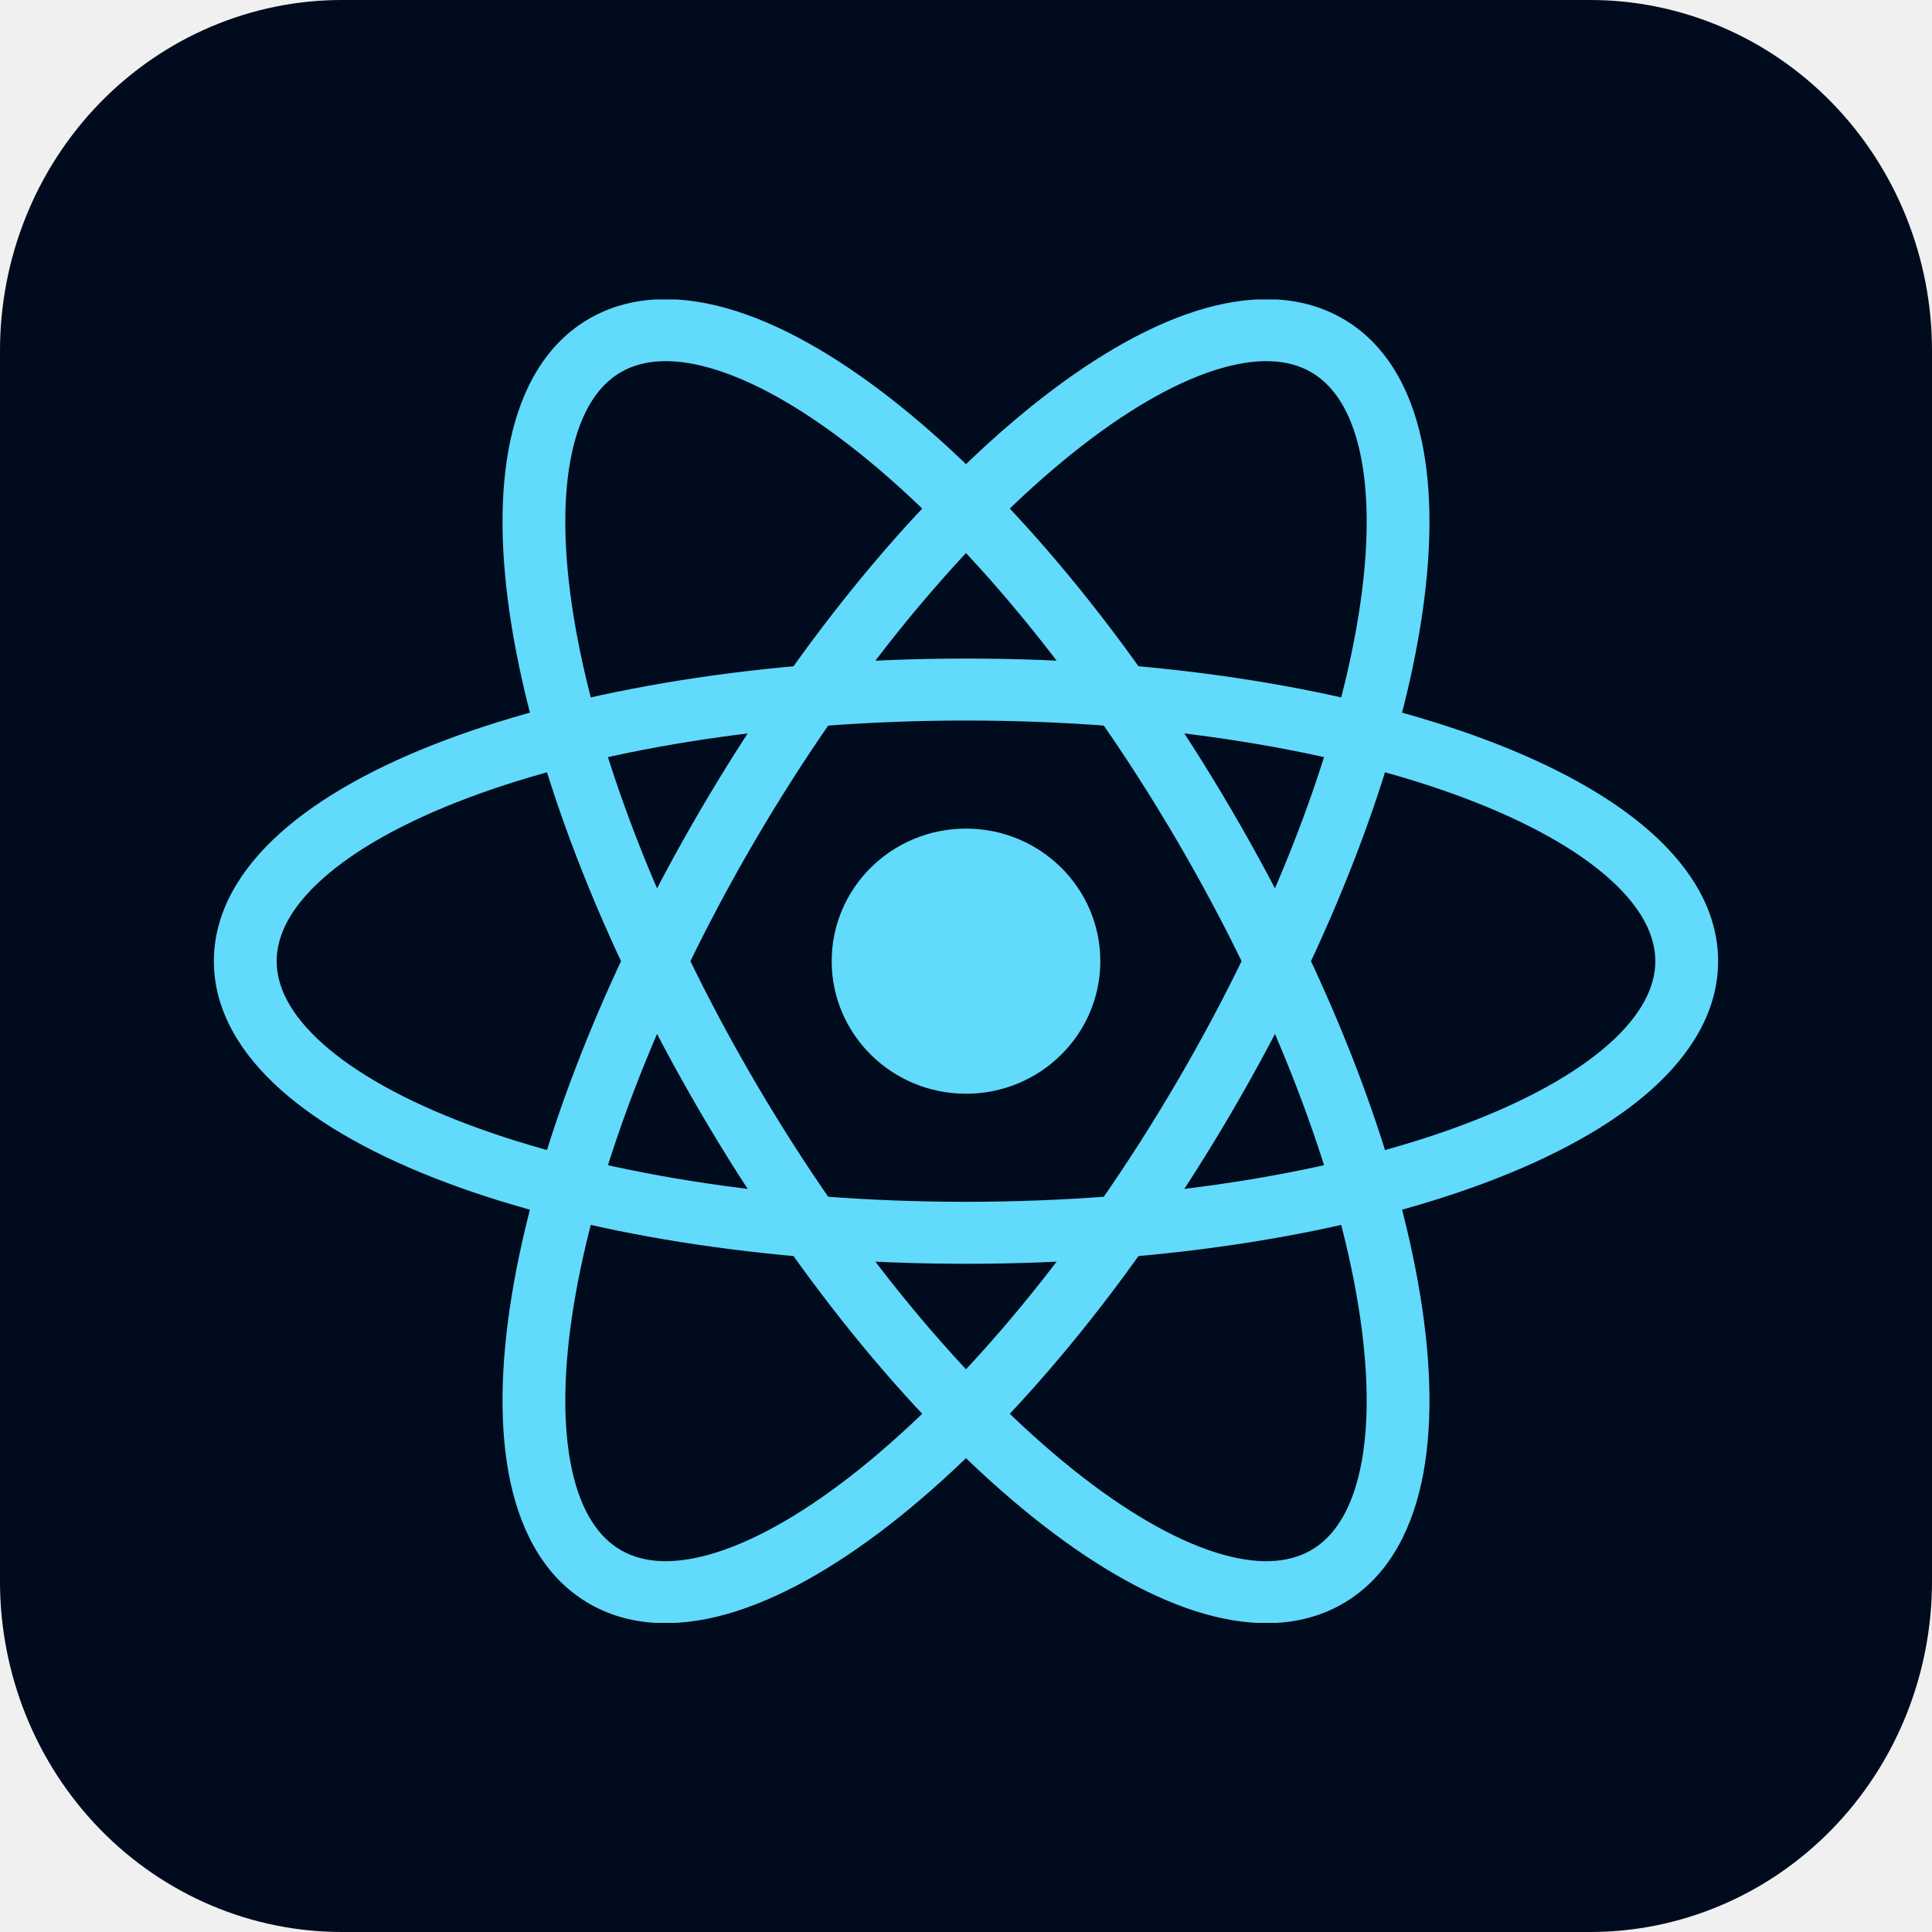
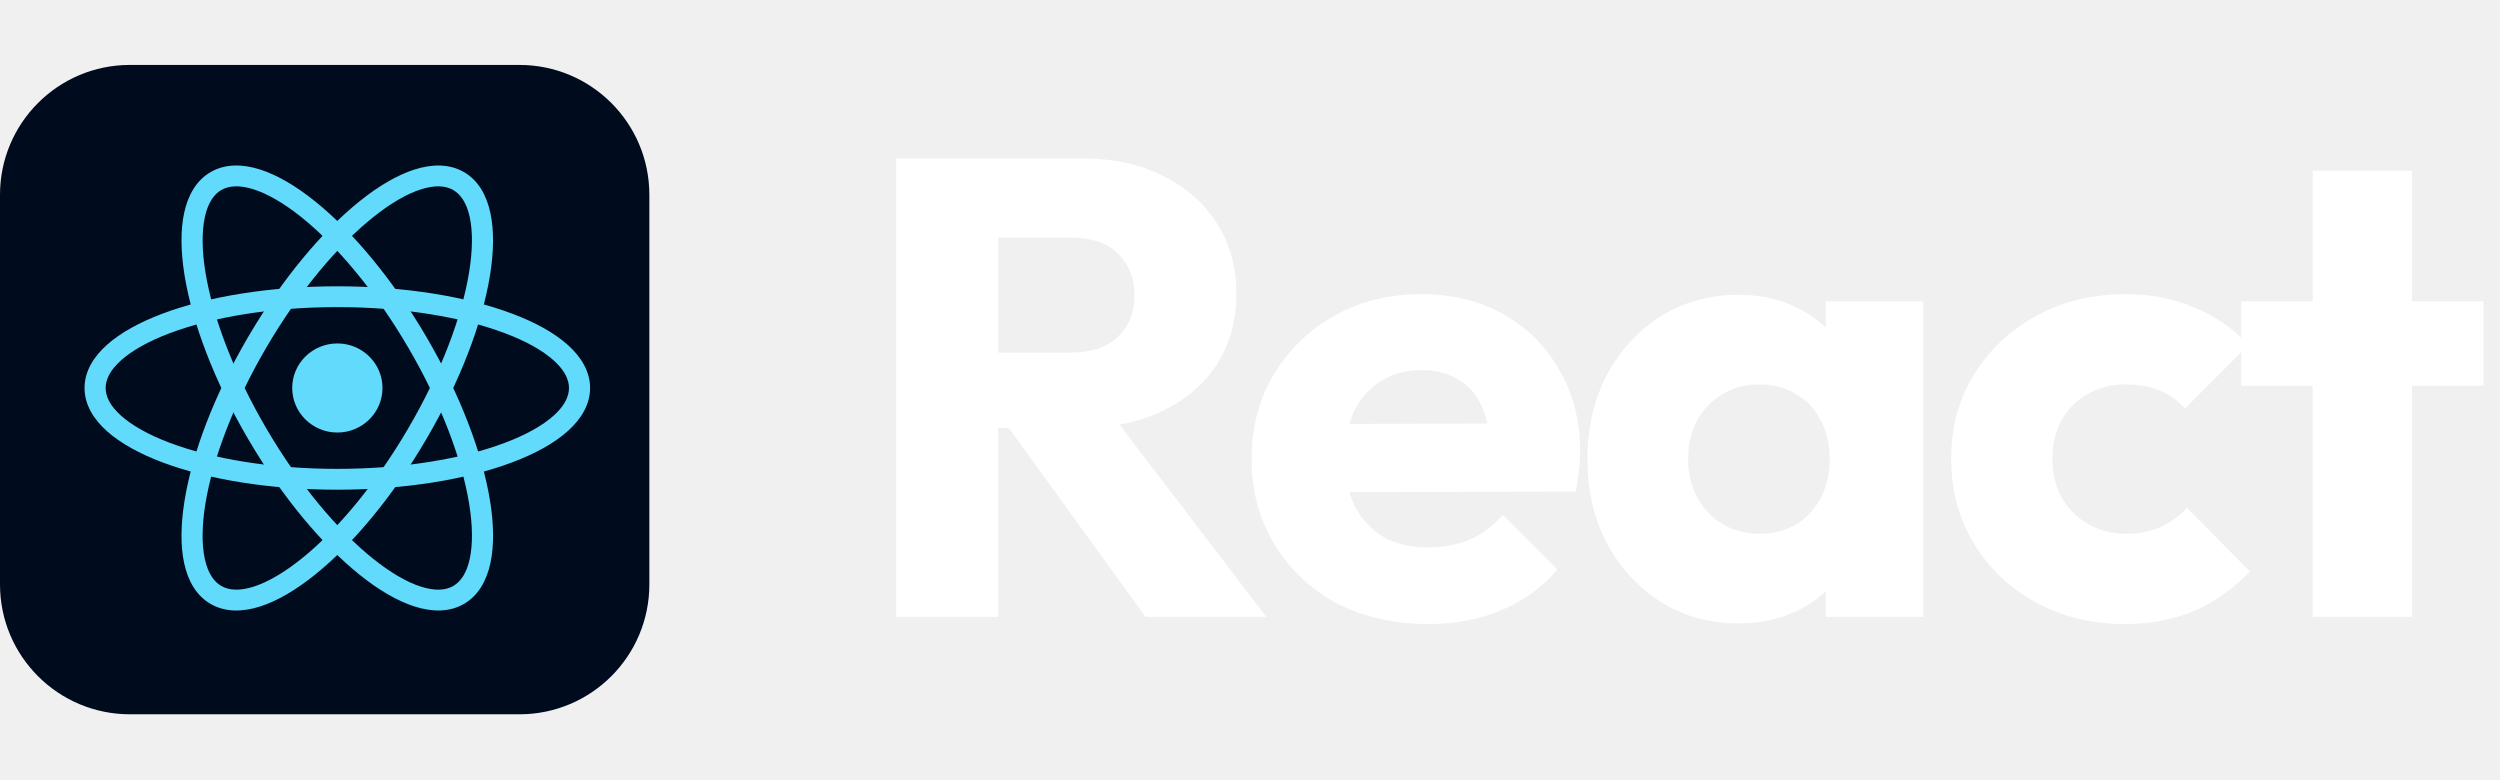
- <svg xmlns="http://www.w3.org/2000/svg" width="200" height="200" viewBox="0 0 200 200" fill="none">
-   <g clip-path="url(#clip0_1302_19)">
-     <path d="M35.417 1.61203e-05H164.583C169.236 -0.004 173.843 0.932 178.142 2.756C182.441 4.58 186.347 7.255 189.636 10.629C192.926 14.003 195.535 18.009 197.313 22.419C199.091 26.828 200.004 31.553 200 36.325V163.675C200.004 168.447 199.091 173.172 197.313 177.581C195.535 181.991 192.926 185.997 189.636 189.371C186.347 192.745 182.441 195.42 178.142 197.244C173.843 199.068 169.236 200.004 164.583 200H35.417C30.765 200.004 26.157 199.068 21.858 197.244C17.559 195.42 13.653 192.745 10.364 189.371C7.074 185.997 4.465 181.991 2.687 177.581C0.909 173.172 -0.004 168.447 1.57173e-05 163.675V36.325C-0.004 31.553 0.909 26.828 2.687 22.419C4.465 18.009 7.074 14.003 10.364 10.629C13.653 7.255 17.559 4.58 21.858 2.756C26.157 0.932 30.765 -0.004 35.417 1.61203e-05V1.61203e-05Z" fill="#000B1D" />
-     <g clip-path="url(#clip1_1302_19)">
-       <path d="M100 113.224C107.679 113.224 113.904 107.08 113.904 99.5C113.904 91.92 107.679 85.776 100 85.776C92.321 85.776 86.096 91.92 86.096 99.5C86.096 107.08 92.321 113.224 100 113.224Z" fill="#61DAFB" />
-       <path fill-rule="evenodd" clip-rule="evenodd" d="M33.432 90.936C30.058 93.942 28.641 96.842 28.641 99.5C28.641 102.158 30.058 105.058 33.432 108.064C36.805 111.069 41.869 113.923 48.403 116.386C61.448 121.302 79.689 124.41 100 124.41C120.31 124.41 138.552 121.302 151.597 116.386C158.131 113.923 163.194 111.069 166.568 108.064C169.941 105.058 171.359 102.158 171.359 99.5C171.359 96.842 169.941 93.942 166.568 90.936C163.194 87.93 158.131 85.077 151.597 82.614C138.552 77.698 120.31 74.59 100 74.59C79.689 74.59 61.448 77.698 48.403 82.614C41.869 85.077 36.805 87.93 33.432 90.936ZM46.084 76.62C60.042 71.36 79.105 68.174 100 68.174C120.895 68.174 139.958 71.36 153.915 76.62C160.883 79.246 166.746 82.451 170.923 86.174C175.1 89.896 177.859 94.394 177.859 99.5C177.859 104.606 175.1 109.104 170.923 112.826C166.746 116.549 160.883 119.754 153.915 122.38C139.958 127.64 120.895 130.826 100 130.826C79.105 130.826 60.042 127.64 46.084 122.38C39.117 119.754 33.254 116.549 29.076 112.826C24.899 109.104 22.141 104.606 22.141 99.5C22.141 94.394 24.899 89.896 29.076 86.174C33.254 82.451 39.117 79.246 46.084 76.62Z" fill="#61DAFB" />
-       <path fill-rule="evenodd" clip-rule="evenodd" d="M74.23 38.315C69.906 36.934 66.653 37.172 64.321 38.501C61.988 39.83 60.153 42.492 59.203 46.878C58.252 51.265 58.28 57.02 59.386 63.837C61.595 77.446 67.989 94.594 78.144 111.955C88.299 129.317 100.147 143.356 110.983 152.049C116.411 156.403 121.447 159.305 125.77 160.685C130.095 162.066 133.347 161.828 135.679 160.499C138.012 159.17 139.847 156.509 140.798 152.122C141.748 147.735 141.72 141.98 140.614 135.163C138.405 121.554 132.011 104.406 121.856 87.045C111.701 69.683 99.853 55.644 89.017 46.951C83.589 42.597 78.553 39.695 74.23 38.315ZM93.116 41.972C104.71 51.273 117.038 65.975 127.485 83.837C137.932 101.698 144.668 119.587 147.032 134.148C148.212 141.417 148.331 148.031 147.154 153.464C145.977 158.895 143.409 163.502 138.929 166.055C134.449 168.608 129.124 168.5 123.77 166.79C118.415 165.08 112.672 161.671 106.884 157.028C95.29 147.727 82.962 133.025 72.515 115.163C62.068 97.302 55.332 79.413 52.968 64.852C51.788 57.583 51.669 50.969 52.846 45.536C54.023 40.105 56.59 35.498 61.071 32.945C65.551 30.392 70.876 30.5 76.23 32.21C81.585 33.92 87.328 37.329 93.116 41.972Z" fill="#61DAFB" />
-       <path fill-rule="evenodd" clip-rule="evenodd" d="M140.797 46.878C139.847 42.492 138.011 39.83 135.679 38.501C133.347 37.172 130.094 36.934 125.77 38.315C121.446 39.695 116.41 42.597 110.983 46.951C100.147 55.644 88.299 69.683 78.144 87.045C67.989 104.407 61.595 121.554 59.386 135.163C58.28 141.98 58.252 147.735 59.202 152.122C60.153 156.509 61.988 159.17 64.32 160.499C66.653 161.828 69.905 162.066 74.229 160.685C78.553 159.305 83.589 156.403 89.016 152.049C99.853 143.356 111.7 129.317 121.856 111.955C132.011 94.594 138.404 77.446 140.613 63.837C141.72 57.02 141.748 51.265 140.797 46.878ZM147.032 64.852C144.668 79.413 137.932 97.302 127.485 115.163C117.037 133.025 104.71 147.727 93.116 157.028C87.328 161.671 81.585 165.08 76.23 166.79C70.876 168.5 65.55 168.608 61.07 166.055C56.59 163.502 54.023 158.895 52.846 153.464C51.669 148.031 51.788 141.417 52.968 134.148C55.331 119.587 62.067 101.698 72.515 83.837C82.962 65.975 95.289 51.273 106.883 41.972C112.671 37.329 118.415 33.92 123.769 32.21C129.124 30.5 134.449 30.392 138.929 32.945C143.409 35.498 145.976 40.105 147.153 45.536C148.331 50.969 148.211 57.583 147.032 64.852Z" fill="#61DAFB" />
+ <svg xmlns="http://www.w3.org/2000/svg" width="77" height="24" viewBox="0 0 77 24" fill="none">
+   <g clip-path="url(#clip0_106_1027)">
+     <path d="M3.542 2H16.458C16.924 2 17.384 2.093 17.814 2.276C18.244 2.458 18.635 2.726 18.964 3.063C19.293 3.4 19.553 3.801 19.731 4.242C19.909 4.683 20 5.155 20 5.632V18.367C20 18.845 19.909 19.317 19.731 19.758C19.553 20.199 19.293 20.6 18.964 20.937C18.635 21.274 18.244 21.542 17.814 21.724C17.384 21.907 16.924 22 16.458 22H3.542C3.076 22 2.616 21.907 2.186 21.724C1.756 21.542 1.365 21.274 1.036 20.937C0.707 20.6 0.447 20.199 0.269 19.758C0.091 19.317 -0 18.845 1.57173e-06 18.367V5.632C-0 5.155 0.091 4.683 0.269 4.242C0.447 3.801 0.707 3.4 1.036 3.063C1.365 2.726 1.756 2.458 2.186 2.276C2.616 2.093 3.076 2 3.542 2V2Z" fill="#000B1D" />
+     <g clip-path="url(#clip1_106_1027)">
+       <path d="M10.39 13.322C11.158 13.322 11.781 12.708 11.781 11.95C11.781 11.192 11.158 10.578 10.39 10.578C9.623 10.578 9 11.192 9 11.95C9 12.708 9.623 13.322 10.39 13.322Z" fill="#61DAFB" />
+       <path fill-rule="evenodd" clip-rule="evenodd" d="M3.733 11.094C3.395 11.395 3.254 11.685 3.254 11.95C3.254 12.216 3.395 12.506 3.733 12.807C4.07 13.107 4.576 13.393 5.23 13.639C6.534 14.131 8.358 14.441 10.389 14.441C12.42 14.441 14.245 14.131 15.549 13.639C16.203 13.393 16.709 13.107 17.046 12.807C17.384 12.506 17.525 12.216 17.525 11.95C17.525 11.685 17.384 11.395 17.046 11.094C16.709 10.794 16.203 10.508 15.549 10.262C14.245 9.77 12.42 9.459 10.389 9.459C8.358 9.459 6.534 9.77 5.23 10.262C4.576 10.508 4.07 10.794 3.733 11.094ZM4.998 9.663C6.394 9.136 8.3 8.818 10.389 8.818C12.479 8.818 14.385 9.136 15.781 9.663C16.478 9.925 17.064 10.246 17.482 10.618C17.899 10.99 18.175 11.44 18.175 11.95C18.175 12.461 17.899 12.911 17.482 13.283C17.064 13.655 16.478 13.976 15.781 14.239C14.385 14.764 12.479 15.083 10.389 15.083C8.3 15.083 6.394 14.764 4.998 14.239C4.301 13.976 3.715 13.655 3.297 13.283C2.879 12.911 2.604 12.461 2.604 11.95C2.604 11.44 2.879 10.99 3.297 10.618C3.715 10.246 4.301 9.925 4.998 9.663Z" fill="#61DAFB" />
+       <path fill-rule="evenodd" clip-rule="evenodd" d="M7.812 5.832C7.379 5.694 7.054 5.718 6.821 5.85C6.587 5.983 6.404 6.25 6.309 6.688C6.214 7.127 6.217 7.702 6.327 8.384C6.548 9.745 7.187 11.46 8.203 13.196C9.219 14.932 10.403 16.336 11.487 17.205C12.03 17.641 12.533 17.931 12.966 18.069C13.398 18.207 13.723 18.183 13.957 18.05C14.19 17.917 14.373 17.651 14.468 17.212C14.563 16.774 14.561 16.198 14.45 15.517C14.229 14.156 13.59 12.441 12.574 10.705C11.559 8.969 10.374 7.565 9.29 6.695C8.748 6.26 8.244 5.97 7.812 5.832ZM9.7 6.198C10.86 7.128 12.092 8.598 13.137 10.384C14.182 12.17 14.855 13.959 15.092 15.415C15.21 16.142 15.222 16.803 15.104 17.347C14.986 17.89 14.729 18.351 14.281 18.606C13.834 18.861 13.301 18.85 12.765 18.679C12.23 18.508 11.656 18.168 11.077 17.703C9.918 16.773 8.685 15.303 7.64 13.517C6.595 11.73 5.922 9.942 5.685 8.486C5.567 7.759 5.555 7.097 5.673 6.554C5.791 6.011 6.048 5.55 6.496 5.295C6.944 5.04 7.476 5.05 8.012 5.221C8.547 5.392 9.121 5.733 9.7 6.198Z" fill="#61DAFB" />
+       <path fill-rule="evenodd" clip-rule="evenodd" d="M14.468 6.688C14.373 6.25 14.189 5.984 13.956 5.851C13.723 5.718 13.397 5.694 12.965 5.832C12.533 5.97 12.029 6.26 11.486 6.696C10.403 7.565 9.218 8.969 8.202 10.705C7.187 12.441 6.547 14.156 6.326 15.517C6.216 16.198 6.213 16.774 6.308 17.213C6.403 17.651 6.587 17.918 6.82 18.05C7.053 18.183 7.378 18.207 7.811 18.069C8.243 17.931 8.747 17.641 9.29 17.205C10.373 16.336 11.558 14.932 12.573 13.196C13.589 11.46 14.228 9.745 14.449 8.384C14.56 7.703 14.563 7.127 14.468 6.688ZM15.091 8.486C14.855 9.942 14.181 11.731 13.136 13.517C12.092 15.303 10.859 16.773 9.699 17.703C9.121 18.168 8.546 18.509 8.011 18.68C7.475 18.851 6.943 18.861 6.495 18.606C6.047 18.351 5.79 17.89 5.672 17.347C5.555 16.804 5.567 16.142 5.685 15.415C5.921 13.959 6.595 12.17 7.639 10.384C8.684 8.598 9.917 7.128 11.076 6.198C11.655 5.733 12.229 5.393 12.765 5.222C13.3 5.051 13.833 5.04 14.281 5.295C14.729 5.55 14.986 6.011 15.103 6.554C15.221 7.097 15.209 7.759 15.091 8.486Z" fill="#61DAFB" />
    </g>
  </g>
+   <path d="M30.002 13.18V10.86H32.982C33.608 10.86 34.089 10.7 34.422 10.38C34.769 10.06 34.942 9.627 34.942 9.08C34.942 8.573 34.775 8.153 34.442 7.82C34.108 7.487 33.629 7.32 33.002 7.32H30.002V4.88H33.362C34.295 4.88 35.115 5.06 35.822 5.42C36.529 5.767 37.082 6.253 37.482 6.88C37.882 7.507 38.082 8.227 38.082 9.04C38.082 9.867 37.882 10.593 37.482 11.22C37.082 11.833 36.522 12.313 35.802 12.66C35.082 13.007 34.235 13.18 33.262 13.18H30.002ZM27.602 19V4.88H30.742V19H27.602ZM35.282 19L30.882 12.92L33.762 12.14L39.002 19H35.282ZM43.989 19.22C42.936 19.22 41.996 19.007 41.169 18.58C40.356 18.14 39.716 17.533 39.249 16.76C38.782 15.987 38.549 15.113 38.549 14.14C38.549 13.167 38.776 12.3 39.229 11.54C39.696 10.767 40.322 10.16 41.109 9.72C41.896 9.28 42.782 9.06 43.769 9.06C44.729 9.06 45.576 9.267 46.309 9.68C47.042 10.093 47.616 10.667 48.029 11.4C48.456 12.133 48.669 12.973 48.669 13.92C48.669 14.093 48.656 14.28 48.629 14.48C48.616 14.667 48.583 14.887 48.529 15.14L40.149 15.16V13.06L47.229 13.04L45.909 13.92C45.896 13.36 45.809 12.9 45.649 12.54C45.489 12.167 45.249 11.887 44.929 11.7C44.623 11.5 44.242 11.4 43.789 11.4C43.309 11.4 42.889 11.513 42.529 11.74C42.182 11.953 41.909 12.26 41.709 12.66C41.523 13.06 41.429 13.547 41.429 14.12C41.429 14.693 41.529 15.187 41.729 15.6C41.943 16 42.236 16.313 42.609 16.54C42.996 16.753 43.449 16.86 43.969 16.86C44.449 16.86 44.883 16.78 45.269 16.62C45.656 16.447 45.996 16.193 46.289 15.86L47.969 17.54C47.489 18.1 46.909 18.52 46.229 18.8C45.549 19.08 44.803 19.22 43.989 19.22ZM53.554 19.2C52.661 19.2 51.861 18.98 51.154 18.54C50.461 18.1 49.907 17.5 49.494 16.74C49.094 15.98 48.894 15.113 48.894 14.14C48.894 13.167 49.094 12.3 49.494 11.54C49.907 10.78 50.461 10.18 51.154 9.74C51.861 9.3 52.661 9.08 53.554 9.08C54.207 9.08 54.794 9.207 55.314 9.46C55.847 9.713 56.281 10.067 56.614 10.52C56.947 10.96 57.134 11.467 57.174 12.04V16.24C57.134 16.813 56.947 17.327 56.614 17.78C56.294 18.22 55.867 18.567 55.334 18.82C54.801 19.073 54.207 19.2 53.554 19.2ZM54.174 16.44C54.827 16.44 55.354 16.227 55.754 15.8C56.154 15.36 56.354 14.807 56.354 14.14C56.354 13.687 56.261 13.287 56.074 12.94C55.901 12.593 55.647 12.327 55.314 12.14C54.994 11.94 54.621 11.84 54.194 11.84C53.767 11.84 53.387 11.94 53.054 12.14C52.734 12.327 52.474 12.593 52.274 12.94C52.087 13.287 51.994 13.687 51.994 14.14C51.994 14.58 52.087 14.973 52.274 15.32C52.461 15.667 52.721 15.94 53.054 16.14C53.387 16.34 53.761 16.44 54.174 16.44ZM56.234 19V16.38L56.694 14.02L56.234 11.66V9.28H59.234V19H56.234ZM65.436 19.22C64.436 19.22 63.53 19 62.716 18.56C61.903 18.12 61.263 17.513 60.796 16.74C60.33 15.967 60.096 15.1 60.096 14.14C60.096 13.167 60.33 12.3 60.796 11.54C61.276 10.767 61.923 10.16 62.736 9.72C63.55 9.28 64.463 9.06 65.476 9.06C66.236 9.06 66.93 9.193 67.556 9.46C68.196 9.713 68.763 10.1 69.256 10.62L67.296 12.58C67.07 12.327 66.803 12.14 66.496 12.02C66.203 11.9 65.863 11.84 65.476 11.84C65.036 11.84 64.643 11.94 64.296 12.14C63.963 12.327 63.696 12.593 63.496 12.94C63.31 13.273 63.216 13.667 63.216 14.12C63.216 14.573 63.31 14.973 63.496 15.32C63.696 15.667 63.97 15.94 64.316 16.14C64.663 16.34 65.05 16.44 65.476 16.44C65.876 16.44 66.23 16.373 66.536 16.24C66.856 16.093 67.13 15.893 67.356 15.64L69.296 17.6C68.79 18.133 68.216 18.54 67.576 18.82C66.936 19.087 66.223 19.22 65.436 19.22ZM71.23 19V5.26H74.29V19H71.23ZM69.03 11.88V9.28H76.49V11.88H69.03Z" fill="white" />
  <defs>
-     <clipPath id="clip0_1302_19">
-       <rect width="200" height="200" fill="white" />
+     <clipPath id="clip0_106_1027">
+       <rect y="2" width="20" height="20" rx="4" fill="white" />
    </clipPath>
-     <clipPath id="clip1_1302_19">
-       <rect width="156" height="137" fill="white" transform="translate(22 31)" />
+     <clipPath id="clip1_106_1027">
+       <rect width="15.6" height="13.7" fill="white" transform="translate(2.58984 5.1001)" />
    </clipPath>
  </defs>
</svg>
